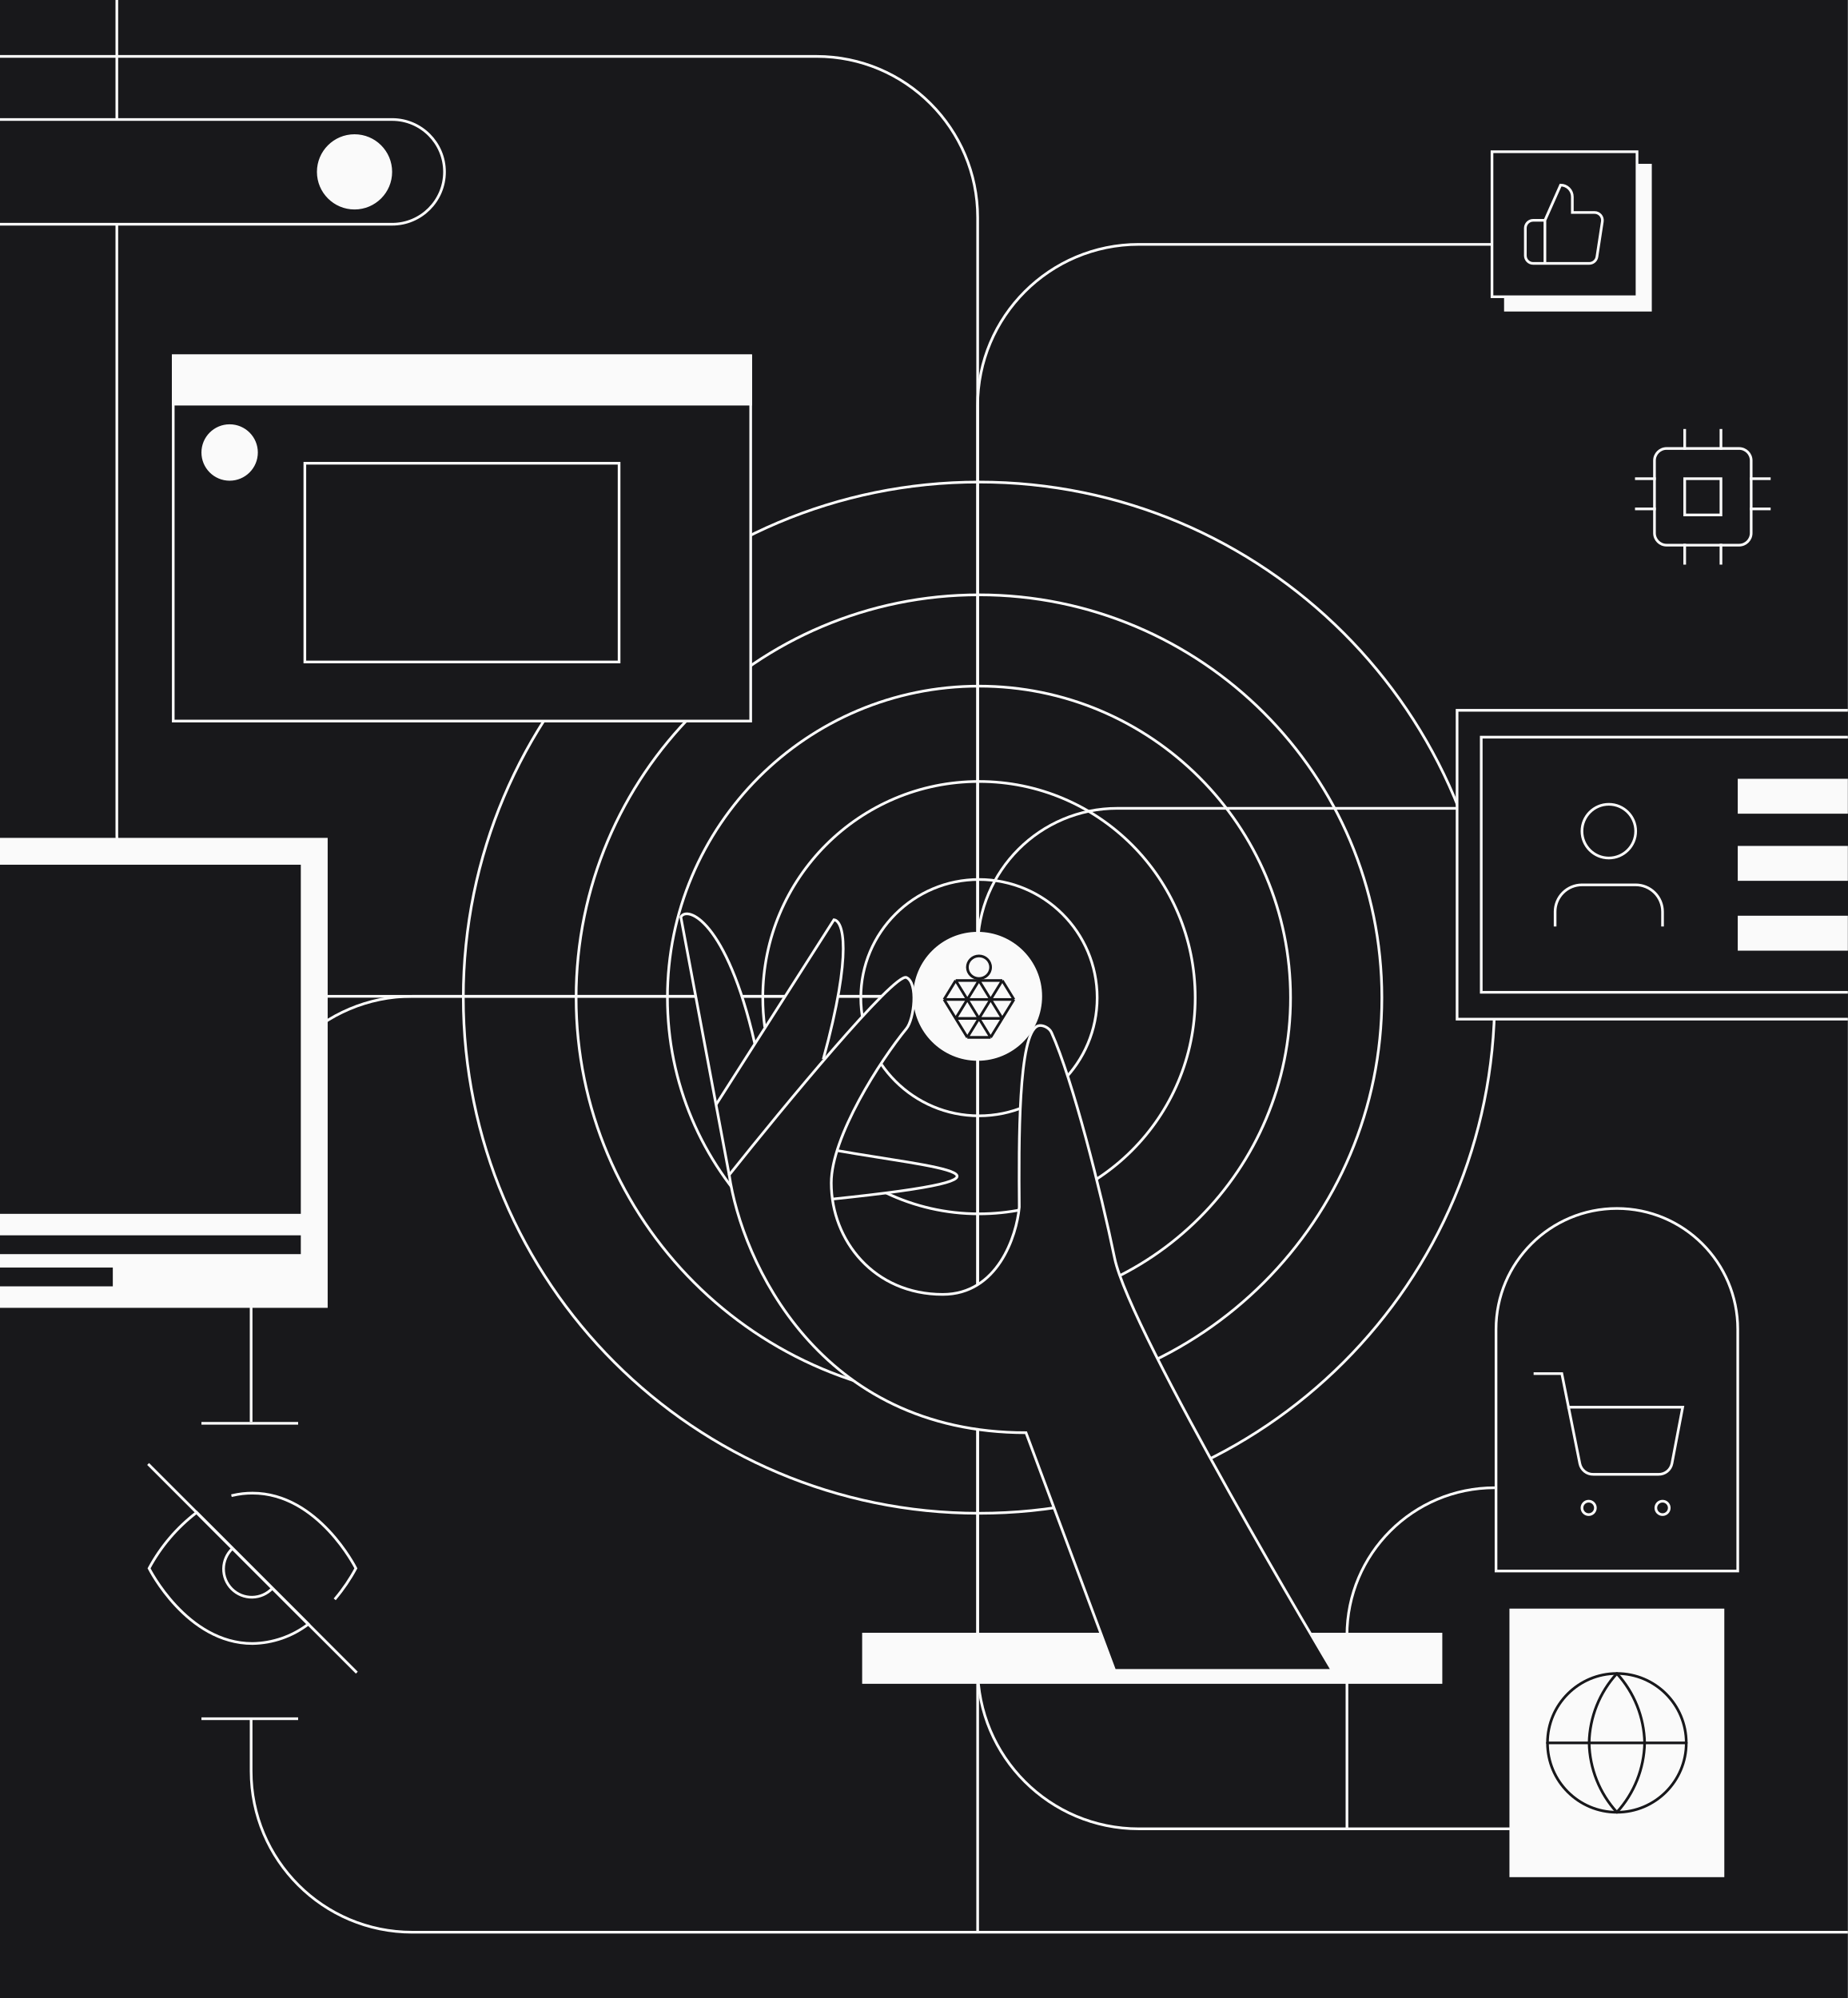
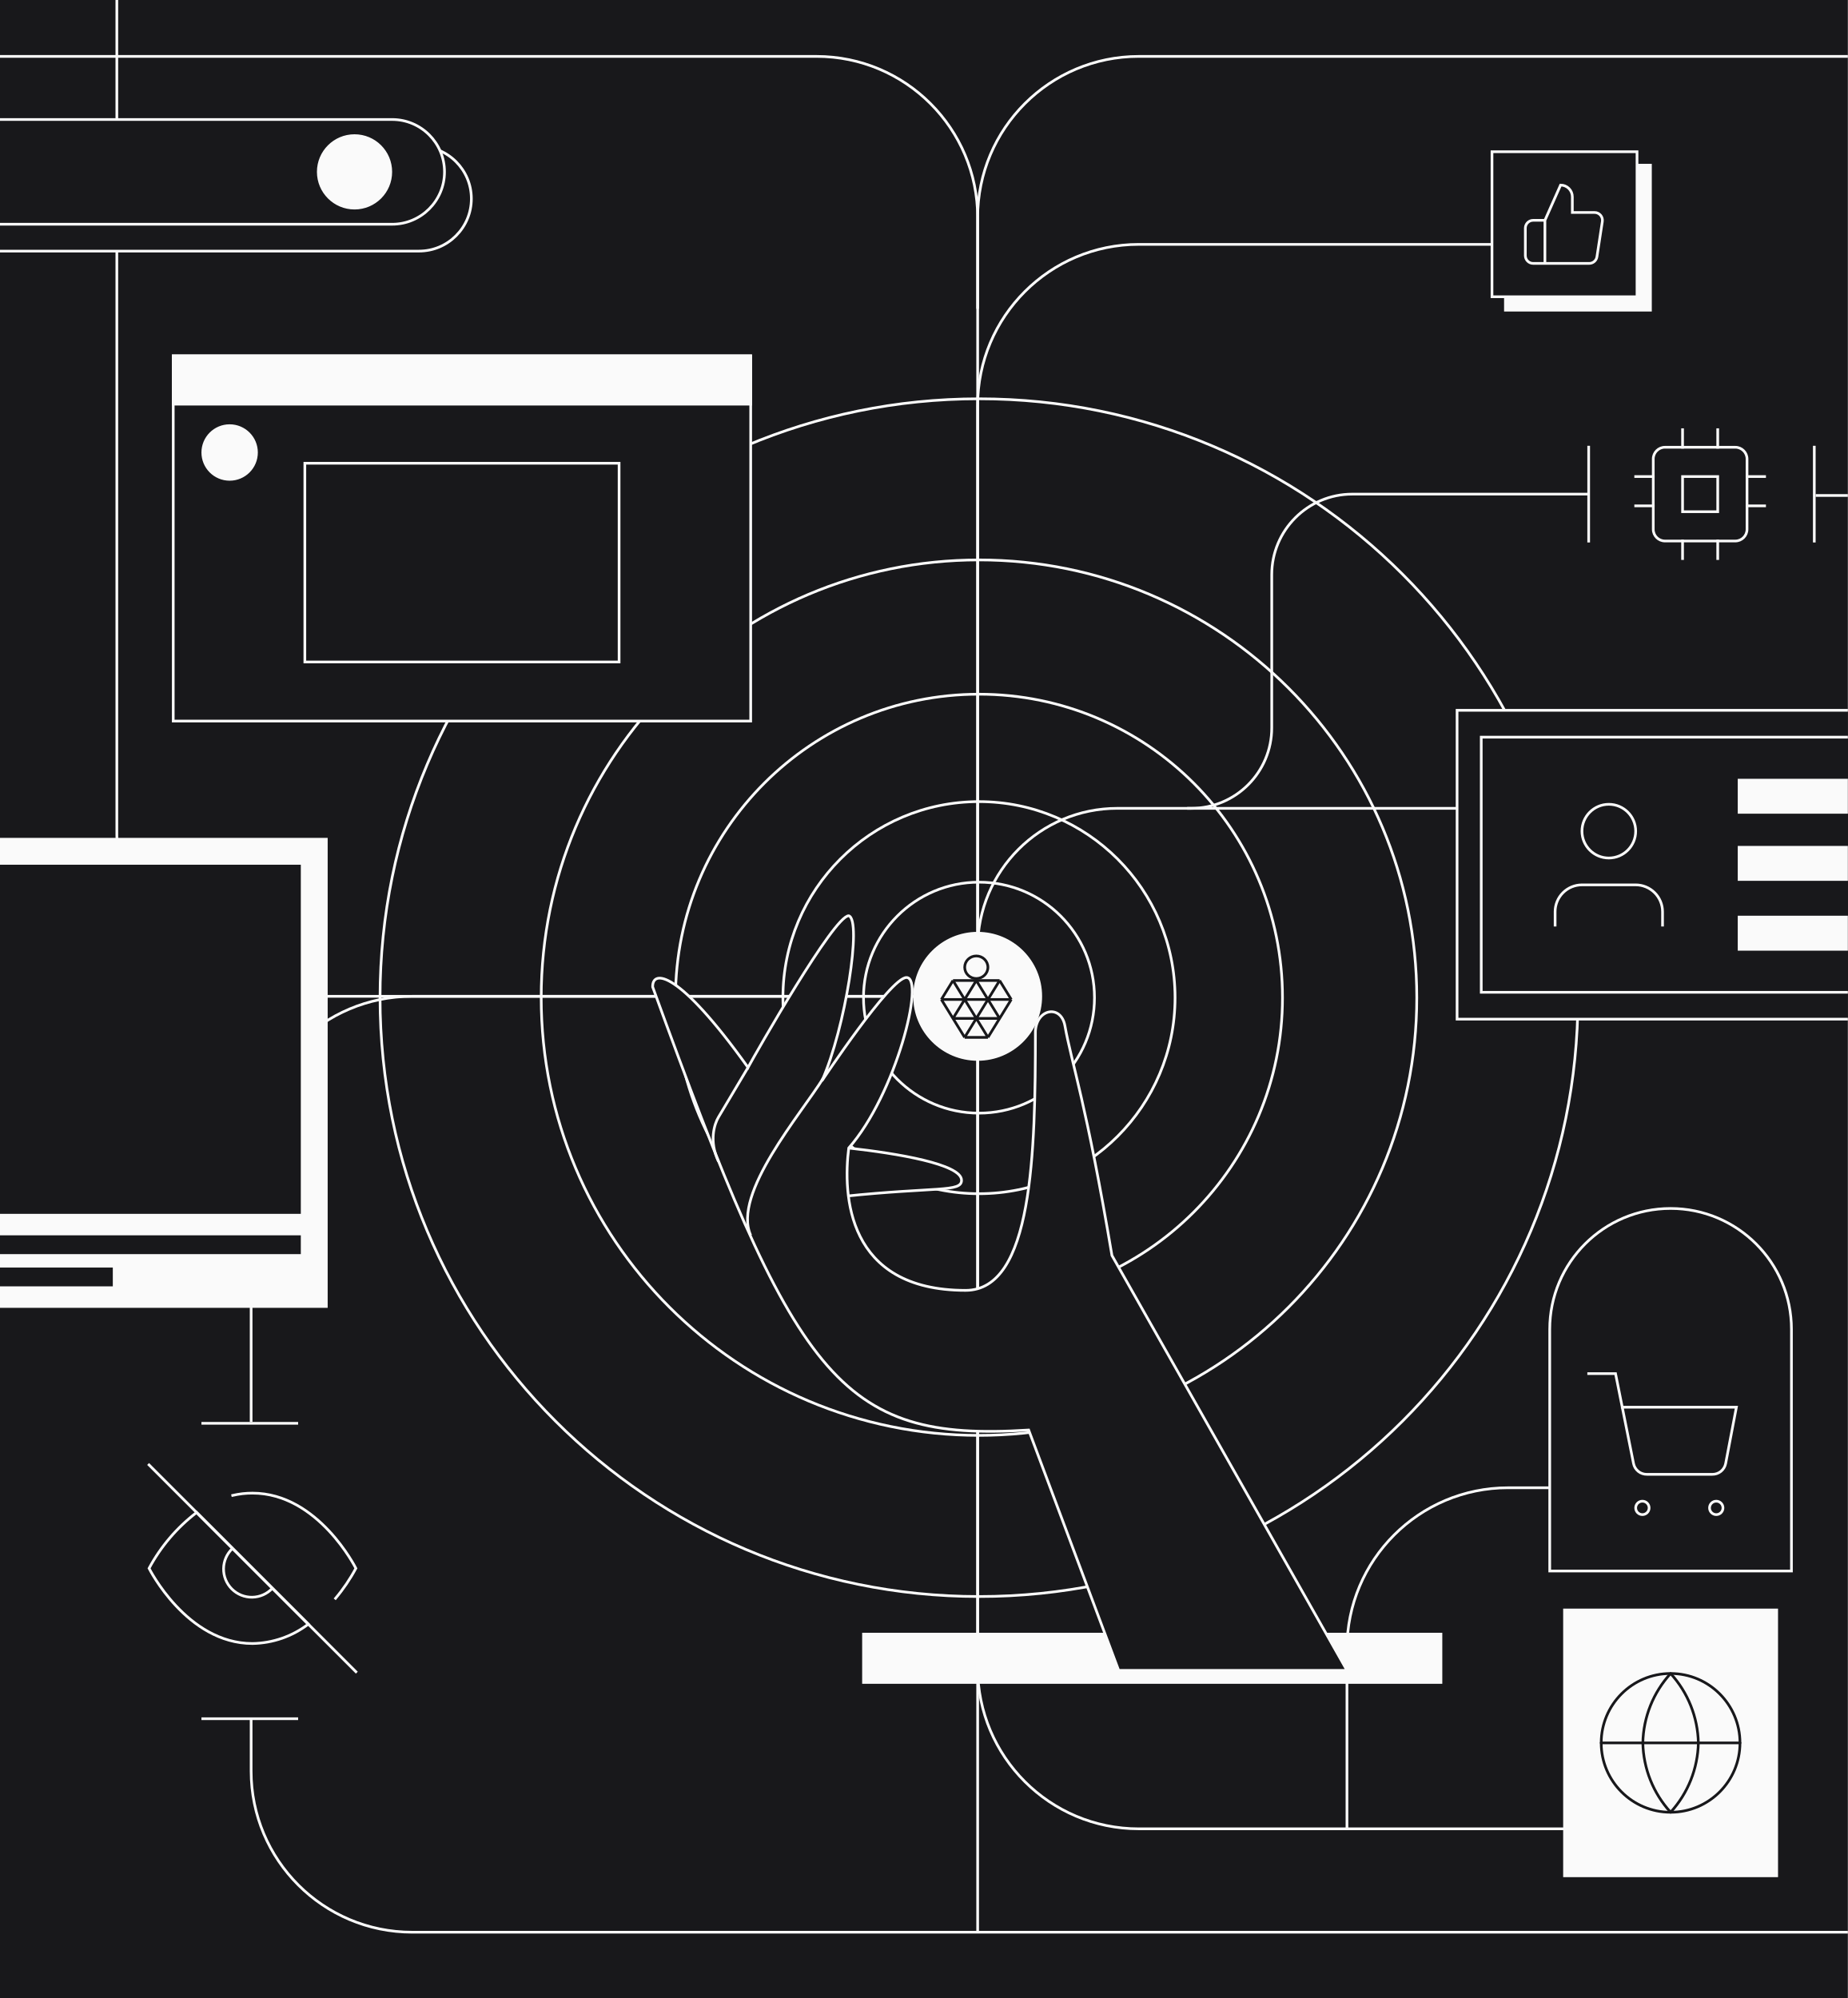
<svg xmlns="http://www.w3.org/2000/svg" width="688" height="744" viewBox="0 0 688 744" fill="none" preserveAspectRatio="xMinYMin slice">
  <rect width="688" height="744" fill="#18181B" />
+   <path d="M364 371H153.5C120.363 371 93.5 397.863 93.5 431L93.5 529.5" stroke="#FAFAFA" />
  <path d="M364 353V151C364 117.863 390.863 91 424 91H604" stroke="#FAFAFA" />
+   <path d="M364 115V81C364 47.863 390.863 21 424 21H704" stroke="#FAFAFA" />
  <path d="M364 353V621C364 654.137 390.863 681 424 681H604" stroke="#FAFAFA" />
-   <path d="M556.5 554V554C526.124 554 501.5 578.624 501.5 609V681" stroke="#FAFAFA" />
+   <path d="M577 554H561.5C528.363 554 501.5 580.863 501.5 614V681" stroke="#FAFAFA" />
  <path d="M364 353V353C364 324.281 387.281 301 416 301H604" stroke="#FAFAFA" />
  <path d="M364 353V81C364 47.863 337.137 21 304 21H-32.5" stroke="#FAFAFA" />
  <path d="M364 353V719.5" stroke="#FAFAFA" />
-   <path d="M364 371H153.5C120.363 371 93.5 397.863 93.5 431L93.5 529.5" stroke="#FAFAFA" />
  <path d="M364 371H103.5C70.363 371 43.5 344.137 43.5 311L43.5 -10" stroke="#FAFAFA" />
  <path d="M709.5 719.5H153.5C120.363 719.5 93.5 692.637 93.5 659.5L93.5 640" stroke="#FAFAFA" />
  <path d="M75 530H111" stroke="#FAFAFA" />
  <path d="M75 640H111" stroke="#FAFAFA" />
-   <circle cx="364.5" cy="371.5" r="116" stroke="#FAFAFA" />
-   <path d="M284.745 382.5C284.254 378.904 284 375.231 284 371.5C284 327.041 320.041 291 364.5 291C408.959 291 445 327.041 445 371.5C445 415.959 408.959 452 364.5 452C352.154 452 340.456 449.221 330 444.253" stroke="#FAFAFA" />
-   <circle cx="364.5" cy="371.5" r="44" stroke="#FAFAFA" />
-   <circle cx="364.5" cy="371.5" r="192" stroke="#FAFAFA" />
-   <circle cx="364.5" cy="371.5" r="150" stroke="#FAFAFA" />
+   <line x1="591.5" y1="166" x2="591.5" y2="202" stroke="#FAFAFA" />
+   <line x1="675.5" y1="166" x2="675.5" y2="202" stroke="#FAFAFA" />
+   <path d="M591.5 184H503.5C486.931 184 473.5 197.431 473.5 214V271C473.5 287.569 460.069 301 443.5 301H442" stroke="#FAFAFA" />
+   <line x1="691" y1="184.5" x2="676" y2="184.5" stroke="#FAFAFA" />
+   <circle cx="364.5" cy="371.5" r="223" stroke="#FAFAFA" class="animate-wave origin-center animation-delay-800" />
+   <circle cx="364.5" cy="371.5" r="163" stroke="#FAFAFA" class="animate-wave origin-center animation-delay-600" />
+   <circle cx="364.5" cy="371.5" r="113" stroke="#FAFAFA" class="animate-wave origin-center animation-delay-400" />
+   <circle cx="364.5" cy="371.5" r="73" stroke="#FAFAFA" class="animate-wave origin-center animation-delay-200" />
+   <circle cx="364.5" cy="371.5" r="43" stroke="#FAFAFA" class="animate-wave origin-center" />
  <rect x="64.5" y="132.5" width="215" height="136" fill="#18181B" stroke="#FAFAFA" />
  <circle cx="85.5" cy="168.5" r="10" fill="#FAFAFA" stroke="#FAFAFA" />
  <rect x="113.5" y="172.5" width="117" height="74" fill="#18181B" stroke="#FAFAFA" />
  <rect x="64" y="132" width="216" height="19" fill="#FAFAFA" />
+   <rect x="-28.5" y="54.5" width="204" height="39" rx="19.5" fill="#18181B" stroke="#FAFAFA" />
  <rect x="-38.5" y="44.5" width="204" height="39" rx="19.5" fill="#18181B" stroke="#FAFAFA" />
  <circle cx="132" cy="64" r="13.5" fill="#FAFAFA" stroke="#FAFAFA" />
  <rect x="560.5" y="61.5" width="54" height="54" fill="#FAFAFA" stroke="#FAFAFA" />
  <rect x="555.5" y="56.5" width="54" height="54" fill="#18181B" stroke="#FAFAFA" />
  <path d="M575.208 98.083H570.833C570.06 98.083 569.318 97.776 568.771 97.229C568.224 96.682 567.917 95.94 567.917 95.167V84.958C567.917 84.185 568.224 83.443 568.771 82.896C569.318 82.349 570.06 82.042 570.833 82.042H575.208M585.417 79.125V73.292C585.417 72.131 584.956 71.019 584.135 70.198C583.315 69.378 582.202 68.917 581.042 68.917L575.208 82.042V98.083H591.658C592.362 98.091 593.044 97.845 593.58 97.389C594.116 96.934 594.47 96.3 594.575 95.604L596.588 82.479C596.651 82.061 596.623 81.634 596.505 81.228C596.387 80.822 596.182 80.447 595.905 80.128C595.627 79.809 595.284 79.554 594.898 79.38C594.512 79.207 594.094 79.12 593.671 79.125H585.417Z" stroke="#FAFAFA" stroke-linecap="square" />
  <rect x="-18" y="312" width="140" height="175" fill="#FAFAFA" />
  <rect x="-8" y="322" width="120" height="130" fill="#18181B" />
  <rect width="120" height="7" transform="matrix(1 0 0 -1 -8 467)" fill="#18181B" />
  <rect width="50" height="7" transform="matrix(1 0 0 -1 -8 479)" fill="#18181B" />
-   <path d="M647 495V585H557V495C557 470.147 577.147 450 602 450C626.853 450 647 470.147 647 495Z" stroke="#FAFAFA" />
-   <path d="M591.5 564C592.881 564 594 562.881 594 561.5C594 560.119 592.881 559 591.5 559C590.119 559 589 560.119 589 561.5C589 562.881 590.119 564 591.5 564Z" stroke="#FAFAFA" stroke-linecap="square" />
-   <path d="M619 564C620.381 564 621.5 562.881 621.5 561.5C621.5 560.119 620.381 559 619 559C617.619 559 616.5 560.119 616.5 561.5C616.5 562.881 617.619 564 619 564Z" stroke="#FAFAFA" stroke-linecap="square" />
-   <path d="M571.5 511.5H581.5L588.2 544.975C588.429 546.126 589.055 547.16 589.969 547.896C590.883 548.632 592.027 549.022 593.2 549H617.5C618.673 549.022 619.817 548.632 620.731 547.896C621.645 547.16 622.271 546.126 622.5 544.975L626.5 524H584" stroke="#FAFAFA" stroke-linecap="square" />
+   <path d="M667 495V585H577V495C577 470.147 597.147 450 622 450C646.853 450 667 470.147 667 495Z" stroke="#FAFAFA" />
+   <path d="M611.5 564C612.881 564 614 562.881 614 561.5C614 560.119 612.881 559 611.5 559C610.119 559 609 560.119 609 561.5C609 562.881 610.119 564 611.5 564Z" stroke="#FAFAFA" stroke-linecap="square" />
+   <path d="M639 564C640.381 564 641.5 562.881 641.5 561.5C641.5 560.119 640.381 559 639 559C637.619 559 636.5 560.119 636.5 561.5C636.5 562.881 637.619 564 639 564Z" stroke="#FAFAFA" stroke-linecap="square" />
+   <path d="M591.5 511.5H601.5L608.2 544.975C608.429 546.126 609.055 547.16 609.969 547.896C610.883 548.632 612.027 549.022 613.2 549H637.5C638.673 549.022 639.817 548.632 640.731 547.896C641.645 547.16 642.271 546.126 642.5 544.975L646.5 524H604" stroke="#FAFAFA" stroke-linecap="square" />
  <path d="M86.65 556.84C89.059 556.276 91.526 555.994 94 556C118.5 556 132.5 584 132.5 584C130.375 587.975 127.842 591.717 124.94 595.165M101.42 591.42C100.459 592.452 99.299 593.279 98.011 593.853C96.724 594.427 95.333 594.735 93.923 594.76C92.513 594.785 91.113 594.526 89.806 593.998C88.498 593.47 87.311 592.684 86.314 591.687C85.316 590.69 84.53 589.502 84.002 588.194C83.474 586.887 83.215 585.487 83.24 584.077C83.265 582.667 83.573 581.276 84.147 579.988C84.721 578.701 85.548 577.541 86.58 576.58M114.79 604.79C108.807 609.351 101.522 611.877 94 612C69.5 612 55.5 584 55.5 584C59.854 575.887 65.892 568.798 73.21 563.21L114.79 604.79Z" stroke="#FAFAFA" stroke-linecap="square" />
  <path d="M55.5 545.5L132.5 622.5" stroke="#FAFAFA" stroke-linecap="square" />
-   <rect x="562" y="599" width="80" height="100" fill="#FAFAFA" />
-   <path d="M602 674.833C616.267 674.833 627.833 663.267 627.833 649C627.833 634.733 616.267 623.167 602 623.167C587.733 623.167 576.167 634.733 576.167 649C576.167 663.267 587.733 674.833 602 674.833Z" stroke="#18181B" stroke-linecap="round" stroke-linejoin="round" />
-   <path d="M576.167 649H627.833" stroke="#18181B" stroke-linecap="round" stroke-linejoin="round" />
-   <path d="M602 623.167C608.462 630.241 612.134 639.421 612.333 649C612.134 658.579 608.462 667.759 602 674.833C595.538 667.759 591.866 658.579 591.667 649C591.866 639.421 595.538 630.241 602 623.167V623.167Z" stroke="#18181B" stroke-linecap="round" stroke-linejoin="round" />
-   <path d="M647.5 167H620.5C618.015 167 616 169.015 616 171.5V198.5C616 200.985 618.015 203 620.5 203H647.5C649.985 203 652 200.985 652 198.5V171.5C652 169.015 649.985 167 647.5 167Z" stroke="#FAFAFA" stroke-linecap="square" />
-   <path d="M640.75 178.25H627.25V191.75H640.75V178.25Z" stroke="#FAFAFA" stroke-linecap="square" />
-   <path d="M627.25 160.25V167" stroke="#FAFAFA" stroke-linecap="square" />
-   <path d="M640.75 160.25V167" stroke="#FAFAFA" stroke-linecap="square" />
-   <path d="M627.25 203V209.75" stroke="#FAFAFA" stroke-linecap="square" />
-   <path d="M640.75 203V209.75" stroke="#FAFAFA" stroke-linecap="square" />
-   <path d="M652 178.25H658.75" stroke="#FAFAFA" stroke-linecap="square" />
-   <path d="M652 189.5H658.75" stroke="#FAFAFA" stroke-linecap="square" />
-   <path d="M609.25 178.25H616" stroke="#FAFAFA" stroke-linecap="square" />
-   <path d="M609.25 189.5H616" stroke="#FAFAFA" stroke-linecap="square" />
+   <rect x="582" y="599" width="80" height="100" fill="#FAFAFA" />
+   <path d="M622 674.833C636.267 674.833 647.833 663.267 647.833 649C647.833 634.733 636.267 623.167 622 623.167C607.733 623.167 596.167 634.733 596.167 649C596.167 663.267 607.733 674.833 622 674.833Z" stroke="#18181B" stroke-linecap="round" stroke-linejoin="round" />
+   <path d="M596.167 649H647.833" stroke="#18181B" stroke-linecap="round" stroke-linejoin="round" />
+   <path d="M622 623.167C628.462 630.241 632.134 639.421 632.333 649C632.134 658.579 628.462 667.759 622 674.833C615.538 667.759 611.866 658.579 611.667 649C611.866 639.421 615.538 630.241 622 623.167V623.167Z" stroke="#18181B" stroke-linecap="round" stroke-linejoin="round" />
+   <path d="M646.091 166.545H619.909C617.499 166.545 615.545 168.499 615.545 170.909V197.091C615.545 199.501 617.499 201.455 619.909 201.455H646.091C648.501 201.455 650.455 199.501 650.455 197.091V170.909C650.455 168.499 648.501 166.545 646.091 166.545Z" stroke="#FAFAFA" stroke-linecap="square" />
+   <path d="M639.545 177.455H626.455V190.545H639.545V177.455Z" stroke="#FAFAFA" stroke-linecap="square" />
+   <path d="M626.455 160V166.545" stroke="#FAFAFA" stroke-linecap="square" />
+   <path d="M639.545 160V166.545" stroke="#FAFAFA" stroke-linecap="square" />
+   <path d="M626.455 201.455V208" stroke="#FAFAFA" stroke-linecap="square" />
+   <path d="M639.545 201.455V208" stroke="#FAFAFA" stroke-linecap="square" />
+   <path d="M650.455 177.455H657" stroke="#FAFAFA" stroke-linecap="square" />
+   <path d="M650.455 188.364H657" stroke="#FAFAFA" stroke-linecap="square" />
+   <path d="M609 177.455H615.545" stroke="#FAFAFA" stroke-linecap="square" />
+   <path d="M609 188.364H615.545" stroke="#FAFAFA" stroke-linecap="square" />
  <rect x="542.5" y="264.5" width="157" height="115" fill="#18181B" stroke="#FAFAFA" />
  <rect x="551.5" y="274.5" width="148" height="95" fill="#18181B" stroke="#FAFAFA" />
  <rect x="647" y="290" width="60" height="13" fill="#FAFAFA" />
  <rect x="647" y="315" width="60" height="13" fill="#FAFAFA" />
  <rect x="647" y="341" width="60" height="13" fill="#FAFAFA" />
  <path d="M619 344.5V339.5C619 336.848 617.946 334.304 616.071 332.429C614.196 330.554 611.652 329.5 609 329.5H589C586.348 329.5 583.804 330.554 581.929 332.429C580.054 334.304 579 336.848 579 339.5V344.5" stroke="#FAFAFA" stroke-linecap="square" />
  <path d="M599 319.5C604.523 319.5 609 315.023 609 309.5C609 303.977 604.523 299.5 599 299.5C593.477 299.5 589 303.977 589 309.5C589 315.023 593.477 319.5 599 319.5Z" stroke="#FAFAFA" stroke-linecap="square" />
  <rect x="321" y="608" width="216" height="19" fill="#FAFAFA" />
-   <path d="M496 622H415L382 533.5C304.8 533.5 276.167 469.5 271.5 437.5C291.667 412.167 333.1 362 337.5 364C341.9 366 340.368 379.5 337.5 383C327.667 395 309.5 423.3 309.5 440.5C309.5 462 325.5 482 351 482C371.4 482 378.5 460.333 379.5 449.5L379.498 449.203C379.331 425.978 379.032 384.489 386.5 382C388.009 381.497 390.629 382.566 391.5 384.5C399.393 402.028 409.896 443.732 415 468.5C420.667 496 496 622 496 622Z" fill="#18181B" stroke="#FAFAFA" />
+   <path d="M314.002 445.5C314.002 445.5 302.002 433.5 316.002 427.5C334.086 429.509 358.002 433.5 358.002 439.5C358.002 444 348.713 441.88 314.002 445.5Z" fill="#18181B" stroke="#FAFAFA" />
+   <path d="M383.002 532.5L416.502 622H501.502L414.002 467.5C404.5 411 399 396 396.5 382C395.071 374 386 375.5 385.502 384C385.502 429.5 384.502 480.5 359.502 480.5C315.002 480.5 313.835 444.667 316.002 427.5C333.602 407.5 344.502 364 337.502 364C331.502 364 306.002 402.5 306.002 402.5C314.802 382.9 321.002 342.5 316.002 341C310.502 341 281.502 392 278.502 397.5C252.502 361.1 242.835 361 243.002 367.5C296.002 513.5 312.002 537 383.002 532.5Z" fill="#18181B" stroke="#FAFAFA" />
+   <path d="M278.502 397.5L267.502 416C266.002 418.5 263.902 424.9 267.502 432.5" stroke="#FAFAFA" />
+   <path d="M306.502 401.5C298.502 414.5 272.5 444.5 279.502 460" stroke="#FAFAFA" />
  <circle cx="364" cy="371" r="23.5" fill="#FAFAFA" stroke="#FAFAFA" />
-   <path d="M253.5 341.5L271.5 437.5L281 388.5C270.5 342.5 255.667 337.167 253.5 341.5Z" fill="#18181B" />
-   <path d="M271.5 437.5L253.5 341.5C255.667 337.167 270.5 342.5 281 388.5" stroke="#FAFAFA" />
-   <path d="M310.5 342.5L266.5 411.5L306.5 394.5C317.7 353.7 313.833 342.833 310.5 342.5Z" fill="#18181B" />
-   <path d="M266.5 411.5L310.5 342.5C313.833 342.833 317.7 353.7 306.5 394.5" stroke="#FAFAFA" />
-   <path d="M312 428.5C348 434.833 391.5 438 310 446.5" stroke="#FAFAFA" />
-   <g clip-path="url(#clip1_764_483)">
-     <path d="M368.821 360.176C368.821 362.488 366.898 364.382 364.5 364.382C362.102 364.382 360.179 362.488 360.179 360.176C360.179 357.865 362.102 355.971 364.5 355.971C366.898 355.971 368.821 357.865 368.821 360.176Z" stroke="#18181B" stroke-linejoin="round" />
-     <path d="M355.821 365.118L351.482 372.176M355.821 365.118L360.161 372.176M355.821 365.118H364.5M351.482 372.176H360.161M351.482 372.176L355.821 379.235M360.161 372.176L364.5 365.118M360.161 372.176H368.839M360.161 372.176L364.5 379.235M360.161 372.176L355.821 379.235M364.5 365.118H373.179M364.5 365.118L368.839 372.176M373.179 365.118L377.518 372.176M373.179 365.118L368.839 372.176M377.518 372.176H368.839M377.518 372.176L373.179 379.235M368.839 372.176L364.5 379.235M368.839 372.176L373.179 379.235M364.5 379.235H355.821M364.5 379.235L360.161 386.294M364.5 379.235L368.839 386.294M364.5 379.235H373.179M355.821 379.235L360.161 386.294M360.161 386.294H368.839M368.839 386.294L373.179 379.235" stroke="#18181B" stroke-linejoin="round" />
-   </g>
+   <path d="M367.821 360.177C367.821 362.488 365.898 364.382 363.5 364.382C361.102 364.382 359.179 362.488 359.179 360.177C359.179 357.865 361.102 355.971 363.5 355.971C365.898 355.971 367.821 357.865 367.821 360.177Z" stroke="#18181B" stroke-linejoin="round" />
+   <path d="M354.821 365.118L350.482 372.177M354.821 365.118L359.161 372.177M354.821 365.118H363.5M350.482 372.177H359.161M350.482 372.177L354.821 379.235M359.161 372.177L363.5 365.118M359.161 372.177H367.839M359.161 372.177L363.5 379.235M359.161 372.177L354.821 379.235M363.5 365.118H372.179M363.5 365.118L367.839 372.177M372.179 365.118L376.518 372.177M372.179 365.118L367.839 372.177M376.518 372.177H367.839M376.518 372.177L372.179 379.235M367.839 372.177L363.5 379.235M367.839 372.177L372.179 379.235M363.5 379.235H354.821M363.5 379.235L359.161 386.294M363.5 379.235L367.839 386.294M363.5 379.235H372.179M354.821 379.235L359.161 386.294M359.161 386.294H367.839M367.839 386.294L372.179 379.235" stroke="#18181B" stroke-linejoin="round" />
</svg>
